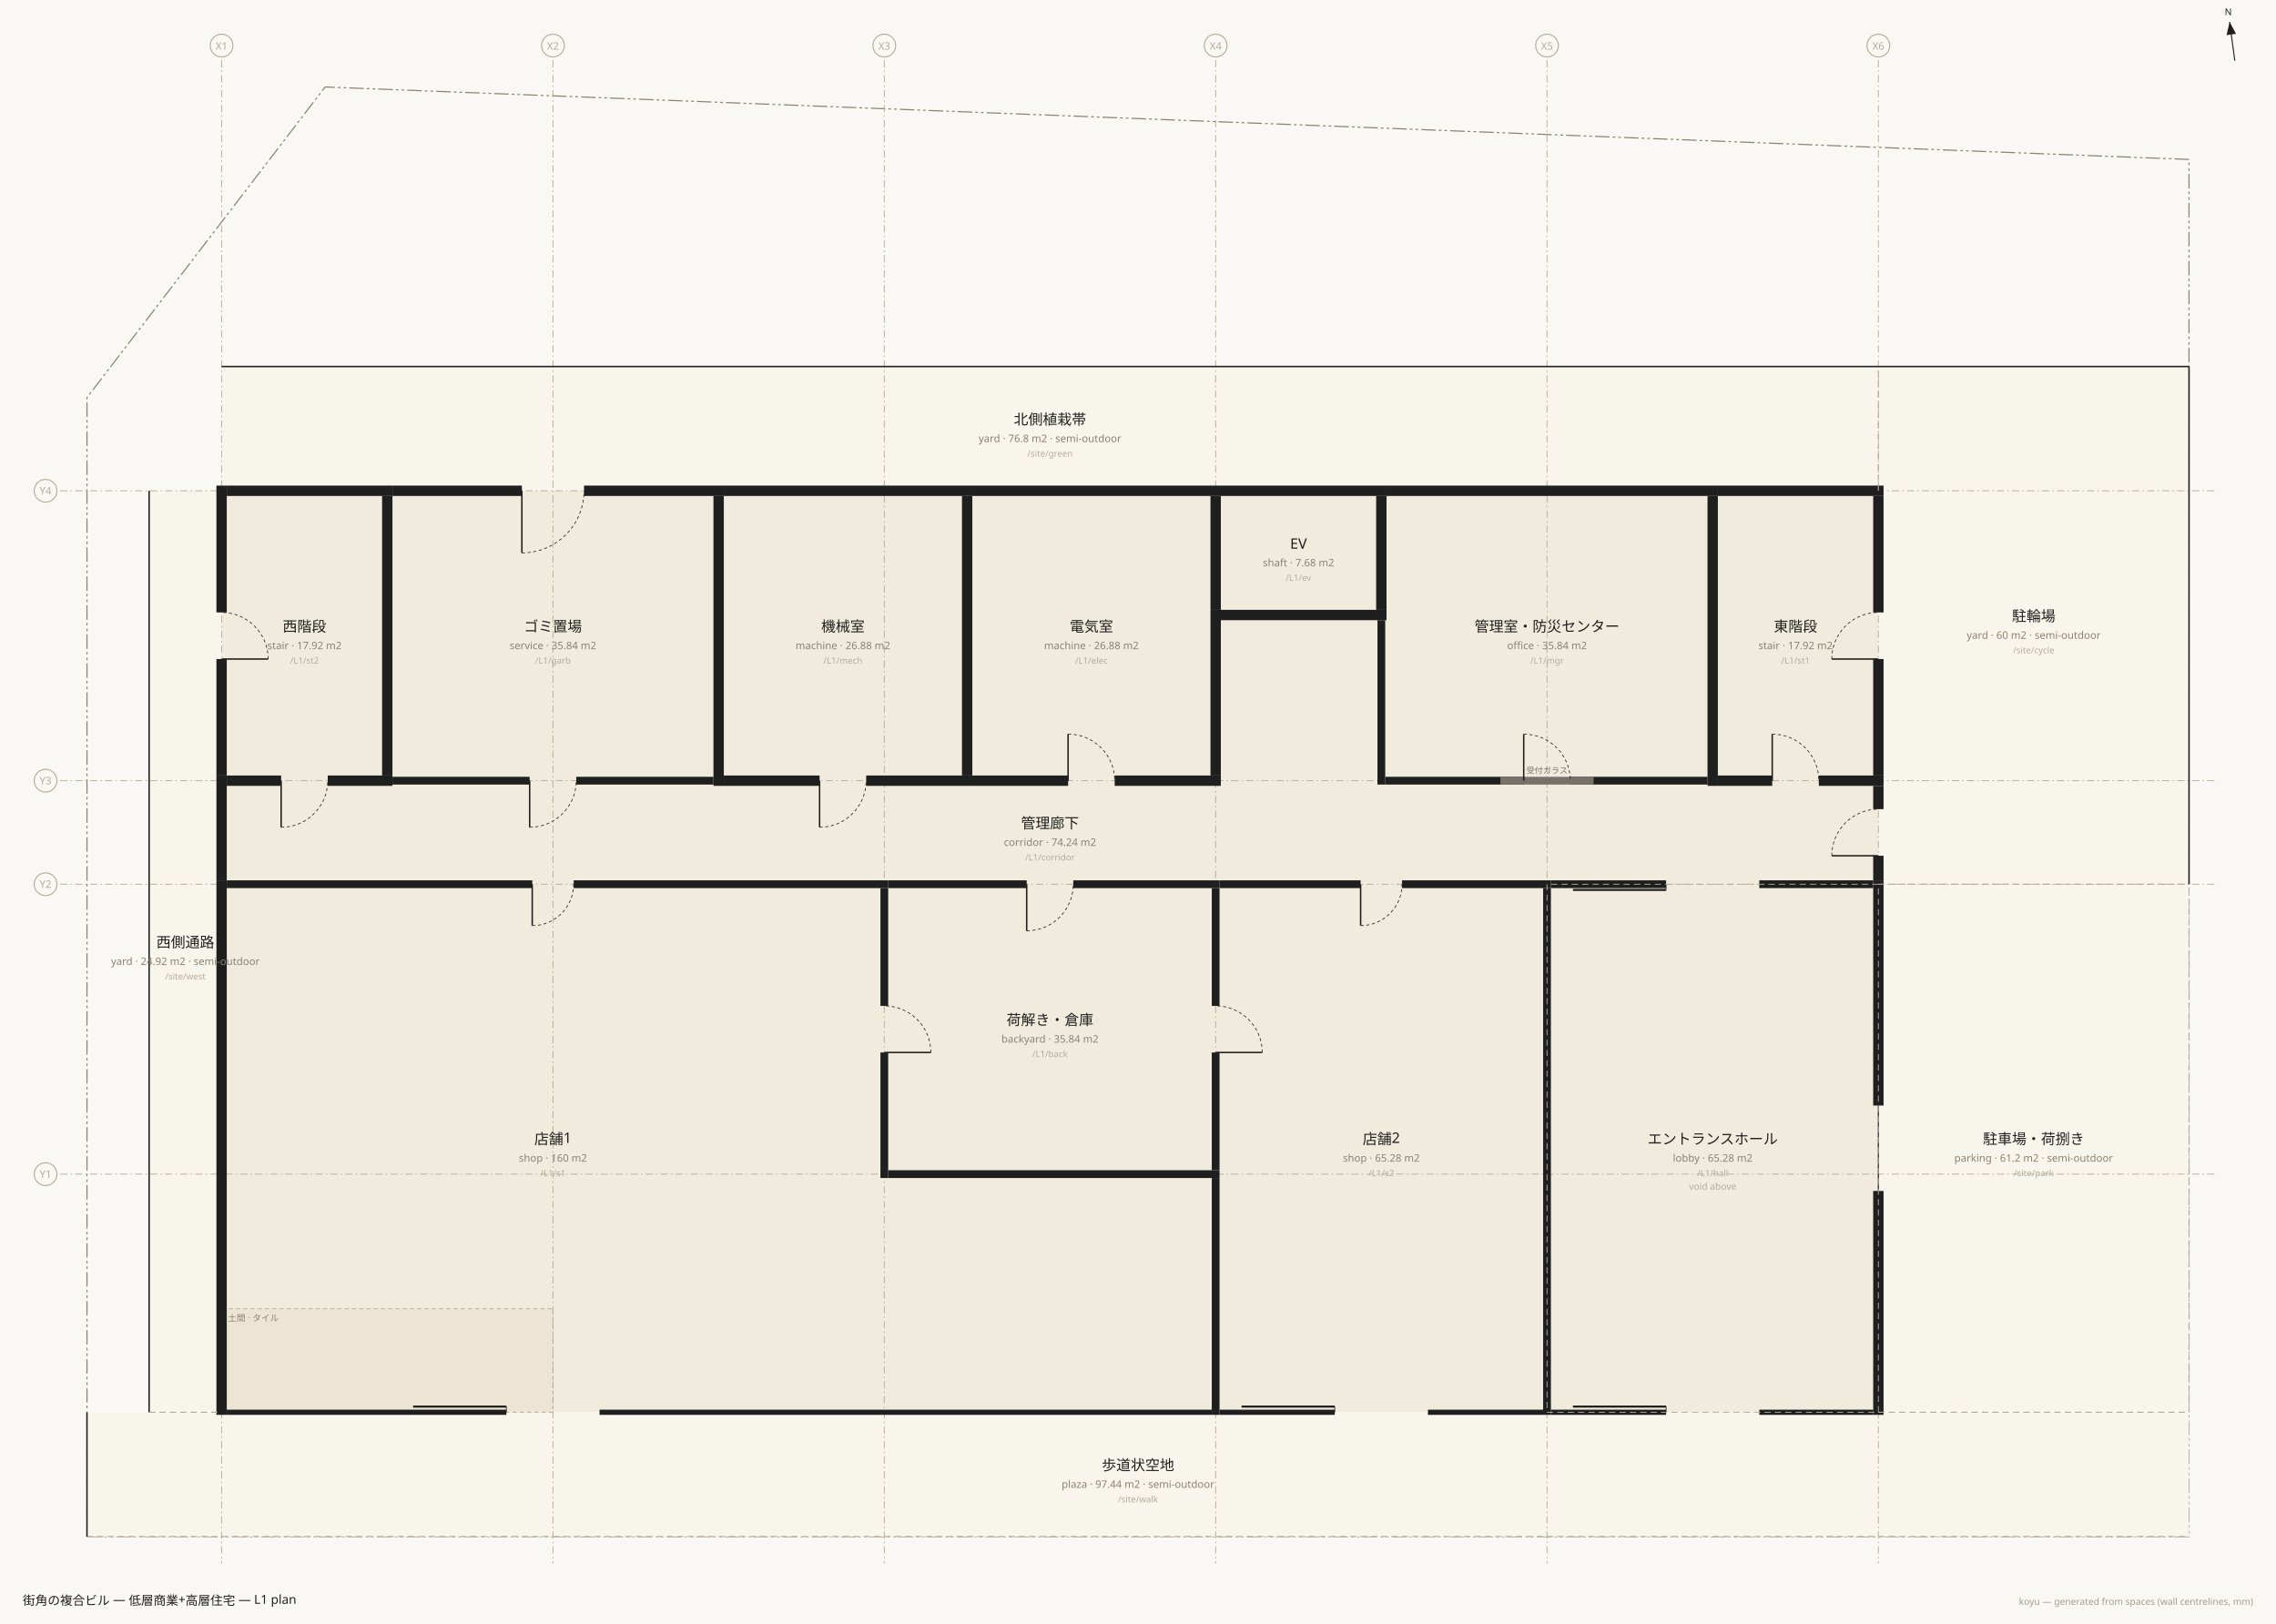
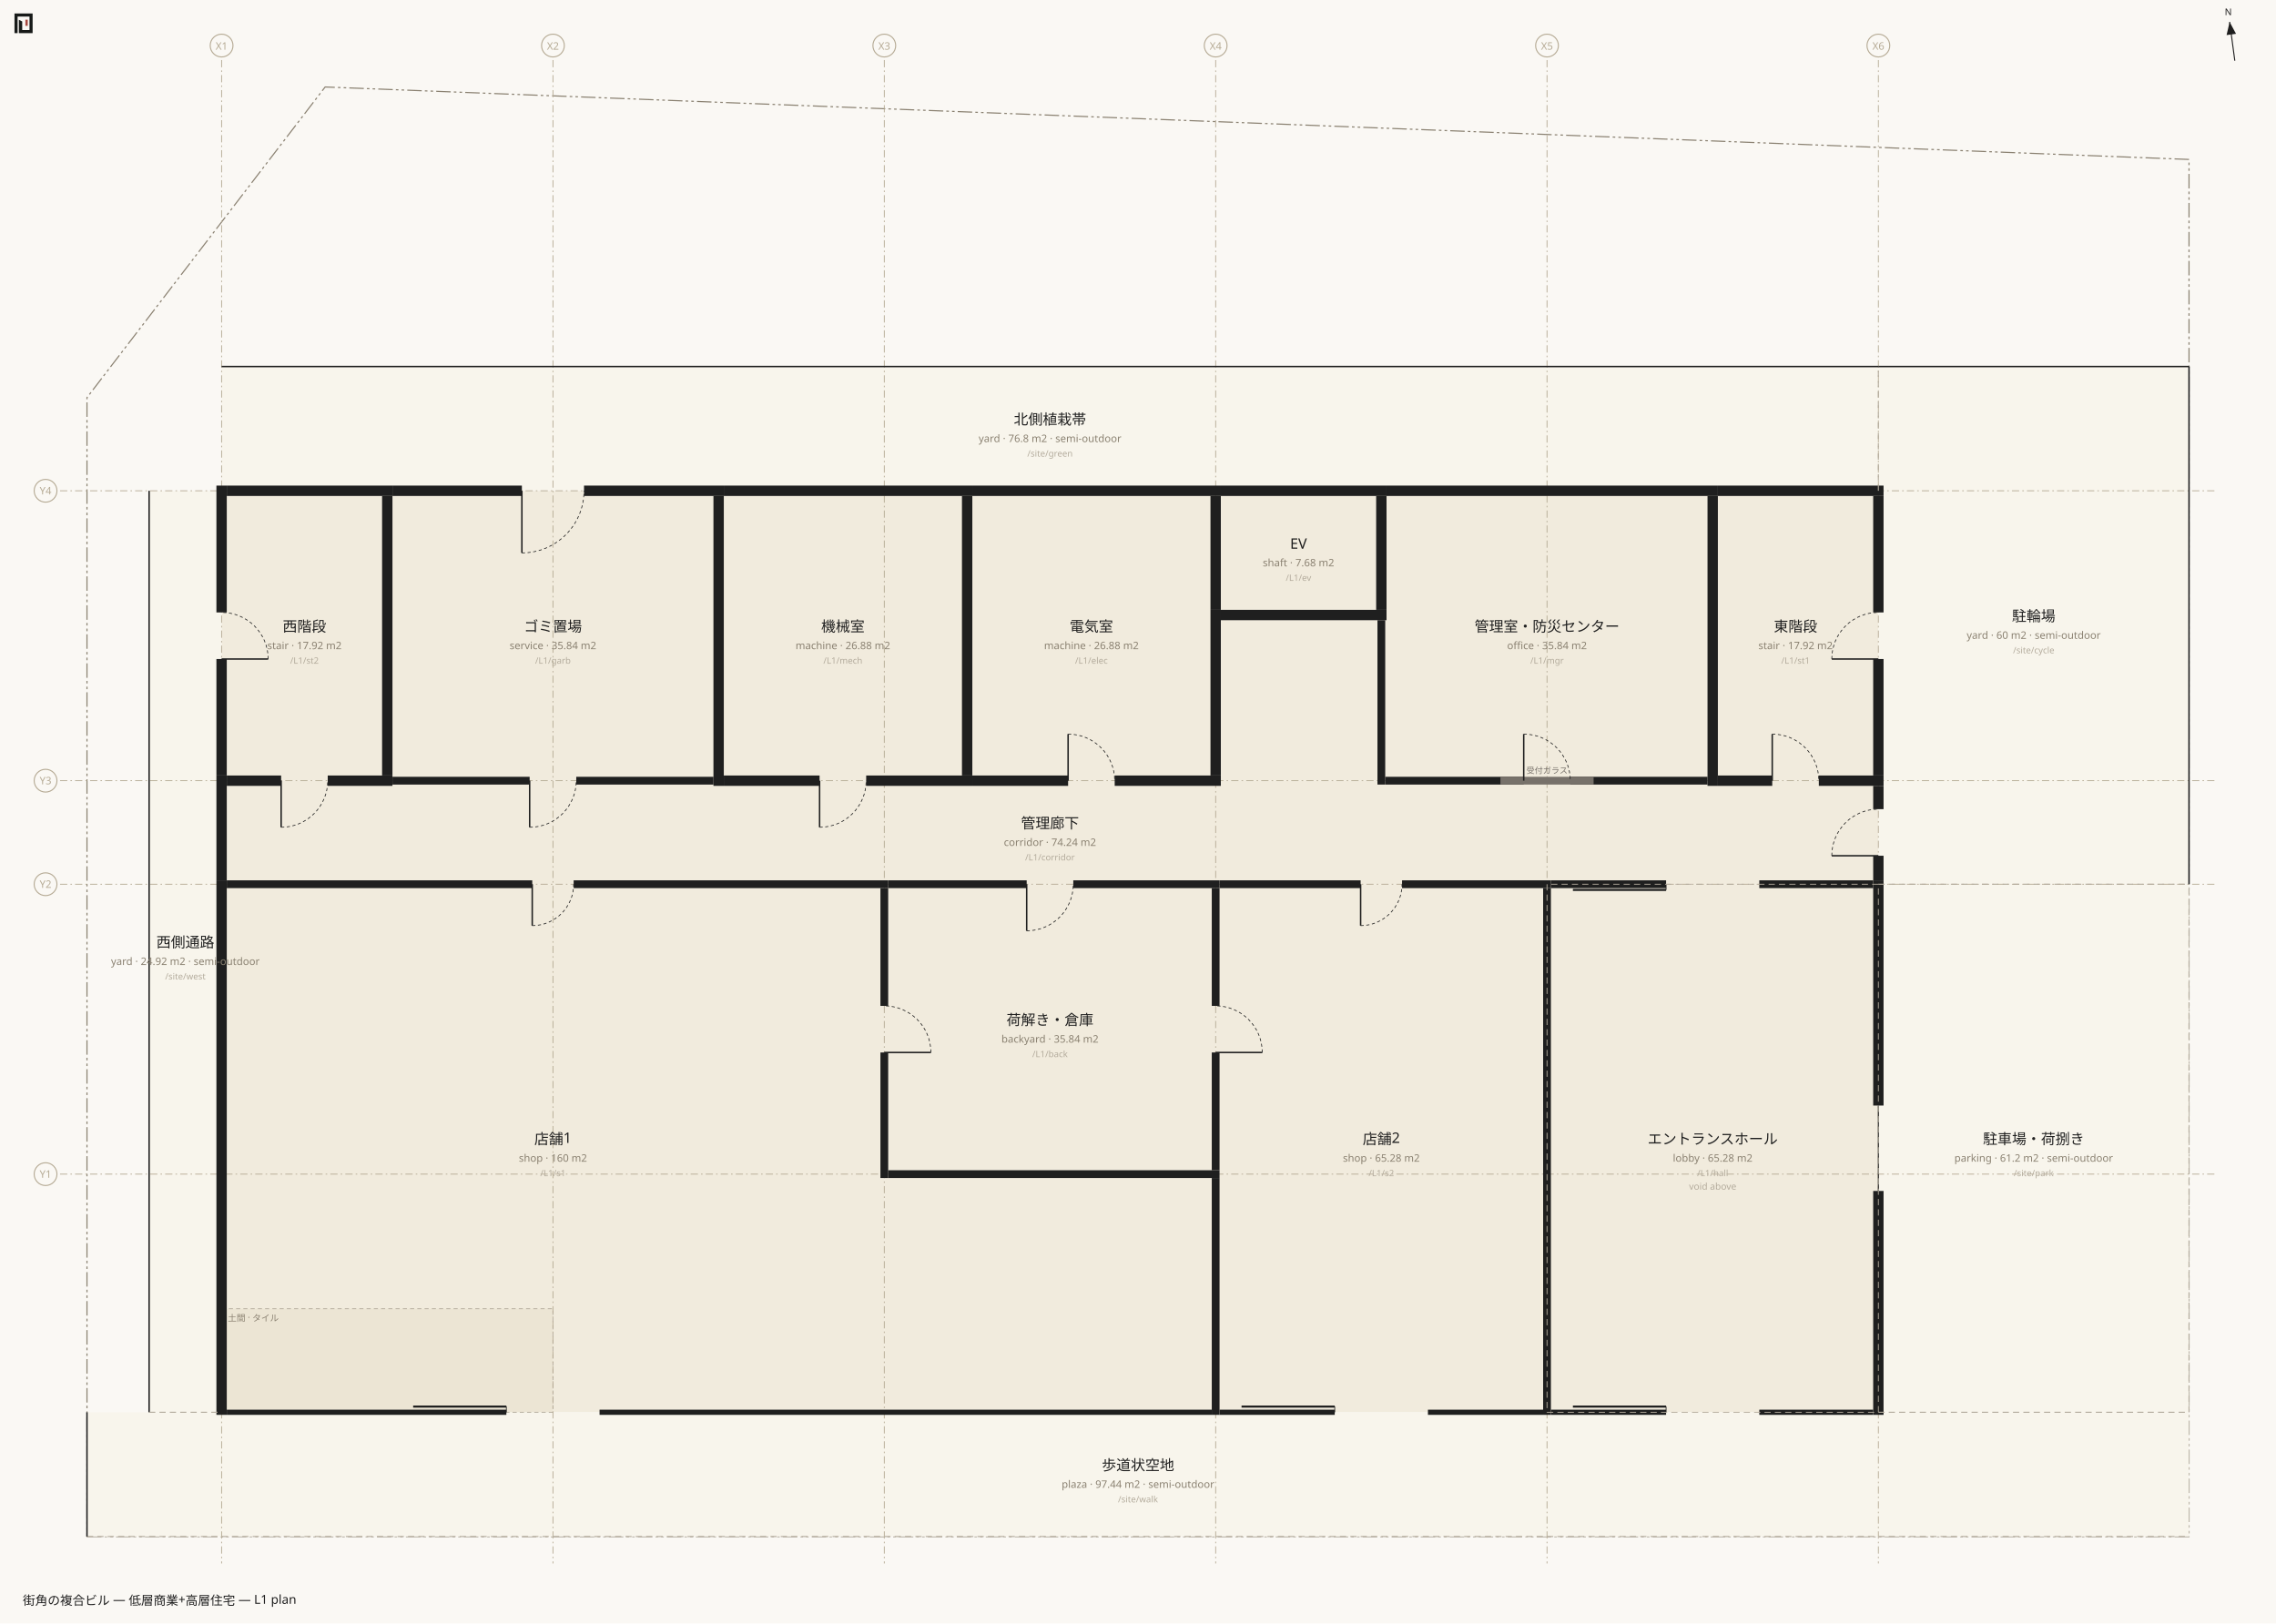
<svg xmlns="http://www.w3.org/2000/svg" width="2198" height="1568" viewBox="0 0 2198 1568" font-family="'Hiragino Sans','Noto Sans JP',sans-serif">
  <rect width="2198" height="1568" fill="#faf8f4" />
+   <g transform="translate(9.11 9.27) scale(0.02179)">
+     <path d="M1027.53 171.361L224.461 171.363L224.392 1043.39L361.454 1043.42L361.567 308.689L889.587 308.679L889.581 904.864L566.4 904.876L566.387 524.585L419.01 452.015L419.047 1043.39L1027.51 1043.43L1027.53 171.361Z" fill="#171A18" />
+     <path d="M707 445.022L811.864 445L811.858 613.697C811.831 648.974 812.209 684.759 811.831 720L707.005 719.933L707 445.022Z" fill="#A84940" />
+   </g>
  <path d="M 84 1484 L 2114 1484 L 2114 154 L 314 84 L 84 384 Z" fill="none" stroke="#8a8171" stroke-width="1.1" stroke-dasharray="14 3 2.5 3 2.5 3" />
  <path d="M 854 1134 L 1174 1134 L 1174 854 L 854 854 Z" fill="#f1ebdd" />
  <path d="M 214 854 L 1814 854 L 1814 754 L 214 754 Z" fill="#f1ebdd" />
  <path d="M 1174 754 L 1334 754 L 1334 594 L 1174 594 Z" fill="#f1ebdd" />
  <path d="M 934 754 L 1174 754 L 1174 474 L 934 474 Z" fill="#f1ebdd" />
  <path d="M 1174 594 L 1334 594 L 1334 474 L 1174 474 Z" fill="#f1ebdd" />
  <path d="M 374 754 L 694 754 L 694 474 L 374 474 Z" fill="#f1ebdd" />
  <path d="M 1494 1364 L 1814 1364 L 1814 854 L 1494 854 Z" fill="#f1ebdd" />
  <path d="M 694 754 L 934 754 L 934 474 L 694 474 Z" fill="#f1ebdd" />
  <path d="M 1334 754 L 1654 754 L 1654 474 L 1334 474 Z" fill="#f1ebdd" />
  <path d="M 214 1364 L 854 1364 L 854 854 L 214 854 Z" fill="#f1ebdd" />
  <path d="M 854 1364 L 1174 1364 L 1174 1134 L 854 1134 Z" fill="#f1ebdd" />
  <path d="M 1174 1364 L 1494 1364 L 1494 854 L 1174 854 Z" fill="#f1ebdd" />
  <path d="M 1654 754 L 1814 754 L 1814 474 L 1654 474 Z" fill="#f1ebdd" />
  <path d="M 214 754 L 374 754 L 374 474 L 214 474 Z" fill="#f1ebdd" />
  <path d="M 1814 854 L 2114 854 L 2114 354 L 1814 354 Z" fill="#f8f5ec" />
  <path d="M 214 474 L 1814 474 L 1814 354 L 214 354 Z" fill="#f8f5ec" />
  <path d="M 1814 1364 L 2114 1364 L 2114 854 L 1814 854 Z" fill="#f8f5ec" />
  <path d="M 84 1484 L 2114 1484 L 2114 1364 L 84 1364 Z" fill="#f8f5ec" />
  <path d="M 144 1364 L 214 1364 L 214 474 L 144 474 Z" fill="#f8f5ec" />
  <rect x="214" y="1264" width="320" height="100" fill="#e7dfcc" fill-opacity="0.55" stroke="#b3ab9c" stroke-width="0.8" stroke-dasharray="4 3" />
  <text x="220" y="1276" font-size="8.5" fill="#8a8171">土間 · タイル</text>
  <line x1="214" y1="58" x2="214" y2="1510" stroke="#b5aa94" stroke-width="0.8" stroke-dasharray="7 3 1.5 3" />
  <circle cx="214" cy="44" r="11" fill="none" stroke="#b5aa94" stroke-width="1" />
  <text x="214" y="48" text-anchor="middle" font-size="10" fill="#b5aa94">X1</text>
  <line x1="534" y1="58" x2="534" y2="1510" stroke="#b5aa94" stroke-width="0.8" stroke-dasharray="7 3 1.5 3" />
  <circle cx="534" cy="44" r="11" fill="none" stroke="#b5aa94" stroke-width="1" />
  <text x="534" y="48" text-anchor="middle" font-size="10" fill="#b5aa94">X2</text>
  <line x1="854" y1="58" x2="854" y2="1510" stroke="#b5aa94" stroke-width="0.8" stroke-dasharray="7 3 1.5 3" />
  <circle cx="854" cy="44" r="11" fill="none" stroke="#b5aa94" stroke-width="1" />
  <text x="854" y="48" text-anchor="middle" font-size="10" fill="#b5aa94">X3</text>
  <line x1="1174" y1="58" x2="1174" y2="1510" stroke="#b5aa94" stroke-width="0.8" stroke-dasharray="7 3 1.5 3" />
  <circle cx="1174" cy="44" r="11" fill="none" stroke="#b5aa94" stroke-width="1" />
  <text x="1174" y="48" text-anchor="middle" font-size="10" fill="#b5aa94">X4</text>
  <line x1="1494" y1="58" x2="1494" y2="1510" stroke="#b5aa94" stroke-width="0.8" stroke-dasharray="7 3 1.5 3" />
  <circle cx="1494" cy="44" r="11" fill="none" stroke="#b5aa94" stroke-width="1" />
  <text x="1494" y="48" text-anchor="middle" font-size="10" fill="#b5aa94">X5</text>
  <line x1="1814" y1="58" x2="1814" y2="1510" stroke="#b5aa94" stroke-width="0.8" stroke-dasharray="7 3 1.5 3" />
  <circle cx="1814" cy="44" r="11" fill="none" stroke="#b5aa94" stroke-width="1" />
  <text x="1814" y="48" text-anchor="middle" font-size="10" fill="#b5aa94">X6</text>
  <line x1="58" y1="1134" x2="2140" y2="1134" stroke="#b5aa94" stroke-width="0.8" stroke-dasharray="7 3 1.5 3" />
  <circle cx="44" cy="1134" r="11" fill="none" stroke="#b5aa94" stroke-width="1" />
  <text x="44" y="1137.5" text-anchor="middle" font-size="10" fill="#b5aa94">Y1</text>
  <line x1="58" y1="854" x2="2140" y2="854" stroke="#b5aa94" stroke-width="0.8" stroke-dasharray="7 3 1.5 3" />
  <circle cx="44" cy="854" r="11" fill="none" stroke="#b5aa94" stroke-width="1" />
  <text x="44" y="857.5" text-anchor="middle" font-size="10" fill="#b5aa94">Y2</text>
  <line x1="58" y1="754" x2="2140" y2="754" stroke="#b5aa94" stroke-width="0.8" stroke-dasharray="7 3 1.5 3" />
  <circle cx="44" cy="754" r="11" fill="none" stroke="#b5aa94" stroke-width="1" />
  <text x="44" y="757.5" text-anchor="middle" font-size="10" fill="#b5aa94">Y3</text>
  <line x1="58" y1="474" x2="2140" y2="474" stroke="#b5aa94" stroke-width="0.8" stroke-dasharray="7 3 1.5 3" />
  <circle cx="44" cy="474" r="11" fill="none" stroke="#b5aa94" stroke-width="1" />
  <text x="44" y="477.5" text-anchor="middle" font-size="10" fill="#b5aa94">Y4</text>
  <path d="M 857.75 850.25 L 991.5 850.25 L 991.5 857.75 L 857.75 857.75 Z" fill="#1f1f1f" />
  <path d="M 1036.5 850.25 L 1177.75 850.25 L 1177.75 857.75 L 1036.5 857.75 Z" fill="#1f1f1f" />
  <path d="M 850.25 1137.75 L 850.25 1016.5 L 857.75 1016.5 L 857.75 1137.75 Z" fill="#1f1f1f" />
  <path d="M 850.25 971.5 L 850.25 857.75 L 857.75 857.75 L 857.75 971.5 Z" fill="#1f1f1f" />
  <path d="M 857.75 1130.25 L 1177.75 1130.25 L 1177.75 1137.75 L 857.75 1137.75 Z" fill="#1f1f1f" />
  <path d="M 1170.25 1130.25 L 1170.25 1016.5 L 1177.75 1016.5 L 1177.75 1130.25 Z" fill="#1f1f1f" />
  <path d="M 1170.25 971.5 L 1170.25 857.75 L 1177.75 857.75 L 1177.75 971.5 Z" fill="#1f1f1f" />
  <path d="M 939 749 L 1031.5 749 L 1031.5 759 L 939 759 Z" fill="#1f1f1f" />
  <path d="M 1076.5 749 L 1179 749 L 1179 759 L 1076.5 759 Z" fill="#1f1f1f" />
  <path d="M 1169 749 L 1169 589 L 1179 589 L 1179 749 Z" fill="#1f1f1f" />
  <path d="M 1179 589 L 1339 589 L 1339 599 L 1179 599 Z" fill="#1f1f1f" />
  <path d="M 379 750.25 L 511.5 750.25 L 511.5 757.75 L 379 757.75 Z" fill="#1f1f1f" />
  <path d="M 556.5 750.25 L 689 750.25 L 689 757.75 L 556.5 757.75 Z" fill="#1f1f1f" />
  <path d="M 1497.75 850.25 L 1609 850.25 L 1609 857.75 L 1497.75 857.75 Z" fill="#1f1f1f" />
  <path d="M 1699 850.25 L 1809 850.25 L 1809 857.75 L 1699 857.75 Z" fill="#1f1f1f" />
  <path d="M 699 749 L 791.5 749 L 791.5 759 L 699 759 Z" fill="#1f1f1f" />
  <path d="M 836.5 749 L 939 749 L 939 759 L 836.5 759 Z" fill="#1f1f1f" />
  <path d="M 1337.75 750.25 L 1471.5 750.25 L 1471.5 757.75 L 1337.75 757.75 Z" fill="#1f1f1f" />
  <path d="M 1516.5 750.25 L 1649 750.25 L 1649 757.75 L 1516.5 757.75 Z" fill="#1f1f1f" />
  <path d="M 1330.25 757.75 L 1330.25 599 L 1337.75 599 L 1337.75 757.75 Z" fill="#1f1f1f" />
  <path d="M 219 850.25 L 514 850.25 L 514 857.75 L 219 857.75 Z" fill="#1f1f1f" />
  <path d="M 554 850.25 L 857.75 850.25 L 857.75 857.75 L 554 857.75 Z" fill="#1f1f1f" />
  <path d="M 1177.75 850.25 L 1314 850.25 L 1314 857.75 L 1177.75 857.75 Z" fill="#1f1f1f" />
  <path d="M 1354 850.25 L 1497.75 850.25 L 1497.75 857.75 L 1354 857.75 Z" fill="#1f1f1f" />
  <path d="M 1659 749 L 1711.5 749 L 1711.5 759 L 1659 759 Z" fill="#1f1f1f" />
  <path d="M 1756.5 749 L 1819 749 L 1819 759 L 1756.5 759 Z" fill="#1f1f1f" />
  <path d="M 219 749 L 271.5 749 L 271.5 759 L 219 759 Z" fill="#1f1f1f" />
  <path d="M 316.5 749 L 379 749 L 379 759 L 316.5 759 Z" fill="#1f1f1f" />
  <path d="M 1809 850.25 L 1809 826.5 L 1819 826.5 L 1819 850.25 Z" fill="#1f1f1f" />
  <path d="M 1809 781.5 L 1809 759 L 1819 759 L 1819 781.5 Z" fill="#1f1f1f" />
  <path d="M 209 850.25 L 209 749 L 219 749 L 219 850.25 Z" fill="#1f1f1f" />
  <path d="M 1169 589 L 1169 479 L 1179 479 L 1179 589 Z" fill="#1f1f1f" />
  <path d="M 929 749 L 929 479 L 939 479 L 939 749 Z" fill="#1f1f1f" />
  <path d="M 939 469 L 1179 469 L 1179 479 L 939 479 Z" fill="#1f1f1f" />
  <path d="M 1329 589 L 1329 479 L 1339 479 L 1339 589 Z" fill="#1f1f1f" />
  <path d="M 1179 469 L 1339 469 L 1339 479 L 1179 479 Z" fill="#1f1f1f" />
  <path d="M 689 759 L 689 479 L 699 479 L 699 759 Z" fill="#1f1f1f" />
  <path d="M 369 749 L 369 479 L 379 479 L 379 749 Z" fill="#1f1f1f" />
  <path d="M 379 469 L 504 469 L 504 479 L 379 479 Z" fill="#1f1f1f" />
  <path d="M 564 469 L 699 469 L 699 479 L 564 479 Z" fill="#1f1f1f" />
  <path d="M 1490.25 1366.5 L 1490.25 857.75 L 1497.75 857.75 L 1497.75 1366.5 Z" fill="#1f1f1f" />
  <path d="M 1809 1366.5 L 1809 1150.25 L 1819 1150.25 L 1819 1366.5 Z" fill="#1f1f1f" />
  <path d="M 1809 1067.75 L 1809 850.25 L 1819 850.25 L 1819 1067.75 Z" fill="#1f1f1f" />
  <path d="M 1497.75 1361.5 L 1609 1361.5 L 1609 1366.5 L 1497.75 1366.5 Z" fill="#1f1f1f" />
  <path d="M 1699 1361.5 L 1809 1361.5 L 1809 1366.5 L 1699 1366.5 Z" fill="#1f1f1f" />
  <path d="M 699 469 L 939 469 L 939 479 L 699 479 Z" fill="#1f1f1f" />
  <path d="M 1649 759 L 1649 479 L 1659 479 L 1659 759 Z" fill="#1f1f1f" />
  <path d="M 1339 469 L 1659 469 L 1659 479 L 1339 479 Z" fill="#1f1f1f" />
  <path d="M 1170.25 1366.5 L 1170.25 1137.75 L 1177.75 1137.75 L 1177.75 1366.5 Z" fill="#1f1f1f" />
  <path d="M 219 1361.5 L 489 1361.5 L 489 1366.5 L 219 1366.5 Z" fill="#1f1f1f" />
  <path d="M 579 1361.5 L 1170.25 1361.5 L 1170.25 1366.5 L 579 1366.5 Z" fill="#1f1f1f" />
  <path d="M 209 1366.5 L 209 850.25 L 219 850.25 L 219 1366.5 Z" fill="#1f1f1f" />
  <path d="M 1177.75 1361.5 L 1289 1361.5 L 1289 1366.5 L 1177.75 1366.5 Z" fill="#1f1f1f" />
  <path d="M 1379 1361.5 L 1490.25 1361.5 L 1490.25 1366.5 L 1379 1366.5 Z" fill="#1f1f1f" />
  <path d="M 1809 749 L 1809 636.5 L 1819 636.5 L 1819 749 Z" fill="#1f1f1f" />
  <path d="M 1809 591.5 L 1809 479 L 1819 479 L 1819 591.5 Z" fill="#1f1f1f" />
  <path d="M 1659 469 L 1819 469 L 1819 479 L 1659 479 Z" fill="#1f1f1f" />
  <path d="M 219 469 L 379 469 L 379 479 L 219 479 Z" fill="#1f1f1f" />
  <path d="M 209 749 L 209 636.5 L 219 636.5 L 219 749 Z" fill="#1f1f1f" />
  <path d="M 209 591.5 L 209 469 L 219 469 L 219 591.5 Z" fill="#1f1f1f" />
  <line x1="1814" y1="354" x2="2114" y2="354" stroke="#1f1f1f" stroke-width="1.4" />
  <line x1="214" y1="354" x2="1814" y2="354" stroke="#1f1f1f" stroke-width="1.4" />
  <line x1="2114" y1="854" x2="2114" y2="354" stroke="#1f1f1f" stroke-width="1.4" />
  <line x1="2114" y1="1364" x2="2114" y2="854" stroke="#b3ab9c" stroke-width="1" stroke-dasharray="6 4" />
  <line x1="84" y1="1484" x2="2114" y2="1484" stroke="#b3ab9c" stroke-width="1" stroke-dasharray="6 4" />
  <line x1="84" y1="1484" x2="84" y2="1364" stroke="#1f1f1f" stroke-width="1.4" />
  <line x1="144" y1="1364" x2="144" y2="474" stroke="#1f1f1f" stroke-width="1.4" />
  <line x1="1814" y1="474" x2="1814" y2="354" stroke="#b3ab9c" stroke-width="1" stroke-dasharray="6 4" />
  <line x1="1814" y1="854" x2="2114" y2="854" stroke="#b3ab9c" stroke-width="1" stroke-dasharray="6 4" />
  <line x1="1814" y1="1364" x2="2114" y2="1364" stroke="#b3ab9c" stroke-width="1" stroke-dasharray="6 4" />
  <line x1="144" y1="1364" x2="214" y2="1364" stroke="#b3ab9c" stroke-width="1" stroke-dasharray="6 4" />
  <path d="M 1449 750.25 L 1539 750.25 L 1539 757.75 L 1449 757.75 Z" fill="#77716a" />
  <text x="1494" y="747" text-anchor="middle" font-size="8" fill="#77716a">受付ガラス</text>
  <line x1="991.5" y1="854" x2="991.5" y2="899" stroke="#1f1f1f" stroke-width="1.4" />
  <path d="M 991.5 899 A 45 45 0 0 0 1036.5 854" fill="none" stroke="#1f1f1f" stroke-width="0.7" stroke-dasharray="3 2.5" />
  <line x1="854" y1="1016.5" x2="899" y2="1016.5" stroke="#1f1f1f" stroke-width="1.4" />
  <path d="M 899 1016.5 A 45 45 0 0 0 854 971.5" fill="none" stroke="#1f1f1f" stroke-width="0.7" stroke-dasharray="3 2.5" />
  <line x1="1174" y1="1016.5" x2="1219" y2="1016.5" stroke="#1f1f1f" stroke-width="1.4" />
  <path d="M 1219 1016.5 A 45 45 0 0 0 1174 971.5" fill="none" stroke="#1f1f1f" stroke-width="0.7" stroke-dasharray="3 2.5" />
  <line x1="1031.5" y1="754" x2="1031.5" y2="709" stroke="#1f1f1f" stroke-width="1.4" />
  <path d="M 1031.5 709 A 45 45 0 0 1 1076.5 754" fill="none" stroke="#1f1f1f" stroke-width="0.7" stroke-dasharray="3 2.5" />
  <line x1="511.5" y1="754" x2="511.5" y2="799" stroke="#1f1f1f" stroke-width="1.4" />
  <path d="M 511.5 799 A 45 45 0 0 0 556.5 754" fill="none" stroke="#1f1f1f" stroke-width="0.7" stroke-dasharray="3 2.5" />
  <line x1="1519" y1="859.5" x2="1609" y2="859.5" stroke="#1f1f1f" stroke-width="2" />
  <line x1="1609" y1="859.5" x2="1609" y2="854" stroke="#1f1f1f" stroke-width="0.7" />
  <line x1="791.5" y1="754" x2="791.5" y2="799" stroke="#1f1f1f" stroke-width="1.4" />
  <path d="M 791.5 799 A 45 45 0 0 0 836.5 754" fill="none" stroke="#1f1f1f" stroke-width="0.7" stroke-dasharray="3 2.5" />
  <line x1="1471.5" y1="754" x2="1471.5" y2="709" stroke="#1f1f1f" stroke-width="1.4" />
  <path d="M 1471.5 709 A 45 45 0 0 1 1516.5 754" fill="none" stroke="#1f1f1f" stroke-width="0.7" stroke-dasharray="3 2.5" />
  <line x1="514" y1="854" x2="514" y2="894" stroke="#1f1f1f" stroke-width="1.4" />
  <path d="M 514 894 A 40 40 0 0 0 554 854" fill="none" stroke="#1f1f1f" stroke-width="0.7" stroke-dasharray="3 2.5" />
  <line x1="1314" y1="854" x2="1314" y2="894" stroke="#1f1f1f" stroke-width="1.4" />
  <path d="M 1314 894 A 40 40 0 0 0 1354 854" fill="none" stroke="#1f1f1f" stroke-width="0.7" stroke-dasharray="3 2.5" />
  <line x1="1711.5" y1="754" x2="1711.5" y2="709" stroke="#1f1f1f" stroke-width="1.4" />
  <path d="M 1711.5 709 A 45 45 0 0 1 1756.5 754" fill="none" stroke="#1f1f1f" stroke-width="0.7" stroke-dasharray="3 2.5" />
  <line x1="271.5" y1="754" x2="271.5" y2="799" stroke="#1f1f1f" stroke-width="1.4" />
  <path d="M 271.5 799 A 45 45 0 0 0 316.5 754" fill="none" stroke="#1f1f1f" stroke-width="0.7" stroke-dasharray="3 2.5" />
  <line x1="1814" y1="826.5" x2="1769" y2="826.5" stroke="#1f1f1f" stroke-width="1.4" />
  <path d="M 1769 826.5 A 45 45 0 0 1 1814 781.5" fill="none" stroke="#1f1f1f" stroke-width="0.7" stroke-dasharray="3 2.5" />
  <line x1="504" y1="474" x2="504" y2="534" stroke="#1f1f1f" stroke-width="1.4" />
  <path d="M 504 534 A 60 60 0 0 0 564 474" fill="none" stroke="#1f1f1f" stroke-width="0.7" stroke-dasharray="3 2.5" />
  <line x1="1814" y1="1150.25" x2="1814" y2="1067.75" stroke="#1f1f1f" stroke-width="1" />
  <line x1="1519" y1="1358.5" x2="1609" y2="1358.5" stroke="#1f1f1f" stroke-width="2" />
  <line x1="1609" y1="1358.5" x2="1609" y2="1364" stroke="#1f1f1f" stroke-width="0.7" />
  <line x1="399" y1="1358.5" x2="489" y2="1358.5" stroke="#1f1f1f" stroke-width="2" />
  <line x1="489" y1="1358.5" x2="489" y2="1364" stroke="#1f1f1f" stroke-width="0.7" />
  <line x1="1199" y1="1358.5" x2="1289" y2="1358.5" stroke="#1f1f1f" stroke-width="2" />
  <line x1="1289" y1="1358.5" x2="1289" y2="1364" stroke="#1f1f1f" stroke-width="0.7" />
  <line x1="1814" y1="636.5" x2="1769" y2="636.5" stroke="#1f1f1f" stroke-width="1.4" />
  <path d="M 1769 636.5 A 45 45 0 0 1 1814 591.5" fill="none" stroke="#1f1f1f" stroke-width="0.7" stroke-dasharray="3 2.5" />
  <line x1="214" y1="636.5" x2="259" y2="636.5" stroke="#1f1f1f" stroke-width="1.4" />
  <path d="M 259 636.5 A 45 45 0 0 0 214 591.5" fill="none" stroke="#1f1f1f" stroke-width="0.7" stroke-dasharray="3 2.5" />
  <text x="1014" y="990" text-anchor="middle" font-size="14" fill="#1f1f1f">荷解き・倉庫</text>
  <text x="1014" y="1007" text-anchor="middle" font-size="10" fill="#8a8171">backyard · 35.84 m2</text>
  <text x="1014" y="1021" text-anchor="middle" font-size="8.5" fill="#b3ab9c">/L1/back</text>
  <text x="1014" y="800" text-anchor="middle" font-size="14" fill="#1f1f1f">管理廊下</text>
  <text x="1014" y="817" text-anchor="middle" font-size="10" fill="#8a8171">corridor · 74.24 m2</text>
  <text x="1014" y="831" text-anchor="middle" font-size="8.5" fill="#b3ab9c">/L1/corridor</text>
  <text x="1054" y="610" text-anchor="middle" font-size="14" fill="#1f1f1f">電気室</text>
  <text x="1054" y="627" text-anchor="middle" font-size="10" fill="#8a8171">machine · 26.88 m2</text>
  <text x="1054" y="641" text-anchor="middle" font-size="8.5" fill="#b3ab9c">/L1/elec</text>
  <text x="1254" y="530" text-anchor="middle" font-size="14" fill="#1f1f1f">EV</text>
  <text x="1254" y="547" text-anchor="middle" font-size="10" fill="#8a8171">shaft · 7.68 m2</text>
  <text x="1254" y="561" text-anchor="middle" font-size="8.5" fill="#b3ab9c">/L1/ev</text>
  <text x="534" y="610" text-anchor="middle" font-size="14" fill="#1f1f1f">ゴミ置場</text>
  <text x="534" y="627" text-anchor="middle" font-size="10" fill="#8a8171">service · 35.84 m2</text>
  <text x="534" y="641" text-anchor="middle" font-size="8.5" fill="#b3ab9c">/L1/garb</text>
  <text x="1654" y="1105" text-anchor="middle" font-size="14" fill="#1f1f1f">エントランスホール</text>
  <text x="1654" y="1122" text-anchor="middle" font-size="10" fill="#8a8171">lobby · 65.28 m2</text>
  <text x="1654" y="1136" text-anchor="middle" font-size="8.5" fill="#b3ab9c">/L1/hall</text>
  <text x="814" y="610" text-anchor="middle" font-size="14" fill="#1f1f1f">機械室</text>
  <text x="814" y="627" text-anchor="middle" font-size="10" fill="#8a8171">machine · 26.88 m2</text>
  <text x="814" y="641" text-anchor="middle" font-size="8.5" fill="#b3ab9c">/L1/mech</text>
  <text x="1494" y="610" text-anchor="middle" font-size="14" fill="#1f1f1f">管理室・防災センター</text>
  <text x="1494" y="627" text-anchor="middle" font-size="10" fill="#8a8171">office · 35.84 m2</text>
  <text x="1494" y="641" text-anchor="middle" font-size="8.5" fill="#b3ab9c">/L1/mgr</text>
  <text x="534" y="1105" text-anchor="middle" font-size="14" fill="#1f1f1f">店舗1</text>
  <text x="534" y="1122" text-anchor="middle" font-size="10" fill="#8a8171">shop · 160 m2</text>
  <text x="534" y="1136" text-anchor="middle" font-size="8.5" fill="#b3ab9c">/L1/s1</text>
  <text x="1334" y="1105" text-anchor="middle" font-size="14" fill="#1f1f1f">店舗2</text>
  <text x="1334" y="1122" text-anchor="middle" font-size="10" fill="#8a8171">shop · 65.28 m2</text>
  <text x="1334" y="1136" text-anchor="middle" font-size="8.5" fill="#b3ab9c">/L1/s2</text>
  <text x="1734" y="610" text-anchor="middle" font-size="14" fill="#1f1f1f">東階段</text>
  <text x="1734" y="627" text-anchor="middle" font-size="10" fill="#8a8171">stair · 17.92 m2</text>
  <text x="1734" y="641" text-anchor="middle" font-size="8.5" fill="#b3ab9c">/L1/st1</text>
  <text x="294" y="610" text-anchor="middle" font-size="14" fill="#1f1f1f">西階段</text>
  <text x="294" y="627" text-anchor="middle" font-size="10" fill="#8a8171">stair · 17.92 m2</text>
  <text x="294" y="641" text-anchor="middle" font-size="8.5" fill="#b3ab9c">/L1/st2</text>
  <text x="1964" y="600" text-anchor="middle" font-size="14" fill="#1f1f1f">駐輪場</text>
  <text x="1964" y="617" text-anchor="middle" font-size="10" fill="#8a8171">yard · 60 m2 · semi-outdoor</text>
  <text x="1964" y="631" text-anchor="middle" font-size="8.5" fill="#b3ab9c">/site/cycle</text>
  <text x="1014" y="410" text-anchor="middle" font-size="14" fill="#1f1f1f">北側植栽帯</text>
  <text x="1014" y="427" text-anchor="middle" font-size="10" fill="#8a8171">yard · 76.8 m2 · semi-outdoor</text>
  <text x="1014" y="441" text-anchor="middle" font-size="8.5" fill="#b3ab9c">/site/green</text>
  <text x="1964" y="1105" text-anchor="middle" font-size="14" fill="#1f1f1f">駐車場・荷捌き</text>
  <text x="1964" y="1122" text-anchor="middle" font-size="10" fill="#8a8171">parking · 61.2 m2 · semi-outdoor</text>
  <text x="1964" y="1136" text-anchor="middle" font-size="8.5" fill="#b3ab9c">/site/park</text>
  <text x="1099" y="1420" text-anchor="middle" font-size="14" fill="#1f1f1f">歩道状空地</text>
  <text x="1099" y="1437" text-anchor="middle" font-size="10" fill="#8a8171">plaza · 97.44 m2 · semi-outdoor</text>
  <text x="1099" y="1451" text-anchor="middle" font-size="8.5" fill="#b3ab9c">/site/walk</text>
  <text x="179" y="915" text-anchor="middle" font-size="14" fill="#1f1f1f">西側通路</text>
  <text x="179" y="932" text-anchor="middle" font-size="10" fill="#8a8171">yard · 24.92 m2 · semi-outdoor</text>
  <text x="179" y="946" text-anchor="middle" font-size="8.5" fill="#b3ab9c">/site/west</text>
  <path d="M 1494 1364 L 1814 1364 L 1814 854 L 1494 854 Z" fill="none" stroke="#b3ab9c" stroke-width="0.8" stroke-dasharray="6 4" />
  <text x="1654" y="1149" text-anchor="middle" font-size="9" fill="#b3ab9c">void above</text>
  <g class="north-arrow">
    <line x1="2158.22" y1="58.65" x2="2153.22" y2="21.18" stroke="#1f1f1f" stroke-width="1" />
    <polygon points="2153.22,21.18 2159.39,32.65 2150.27,33.87" fill="#1f1f1f" />
    <text x="2151.9" y="14.67" text-anchor="middle" font-size="9" fill="#1f1f1f">N</text>
  </g>
  <text x="22" y="1550" font-size="12" fill="#1f1f1f">街角の複合ビル — 低層商業+高層住宅 — L1 plan</text>
-   <text x="2176" y="1550" text-anchor="end" font-size="9" fill="#a49b8a">koyu — generated from spaces (wall centrelines, mm)</text>
</svg>
